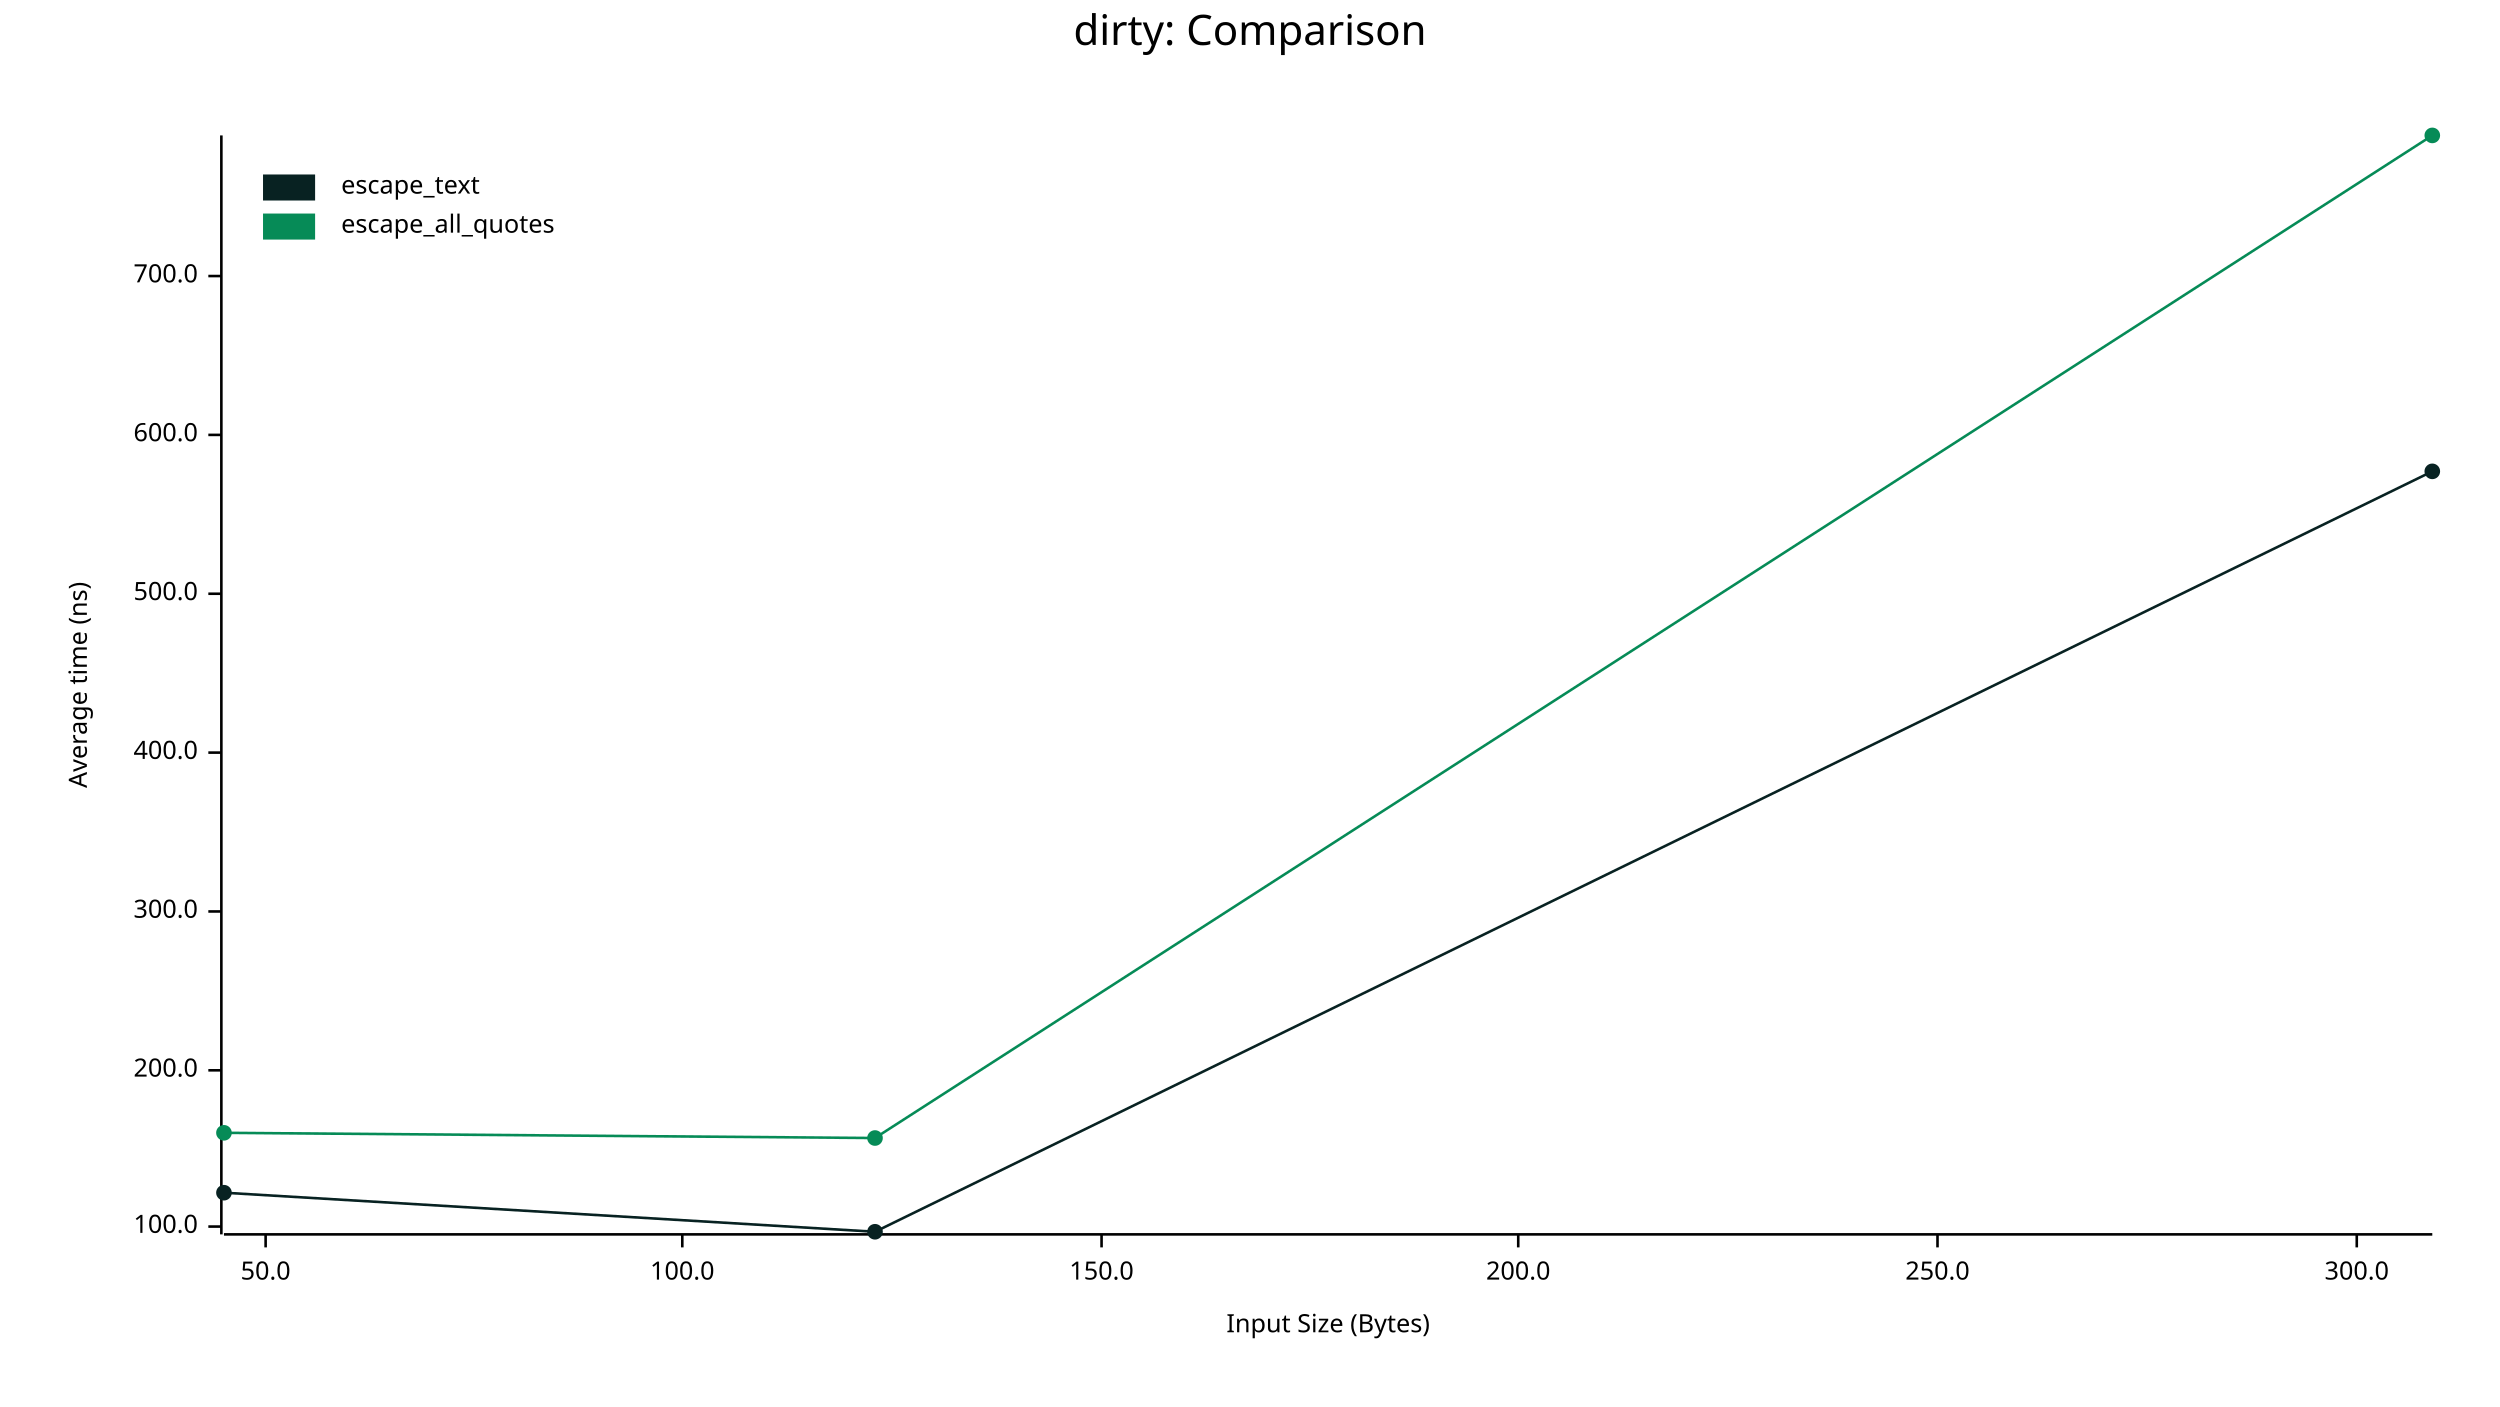
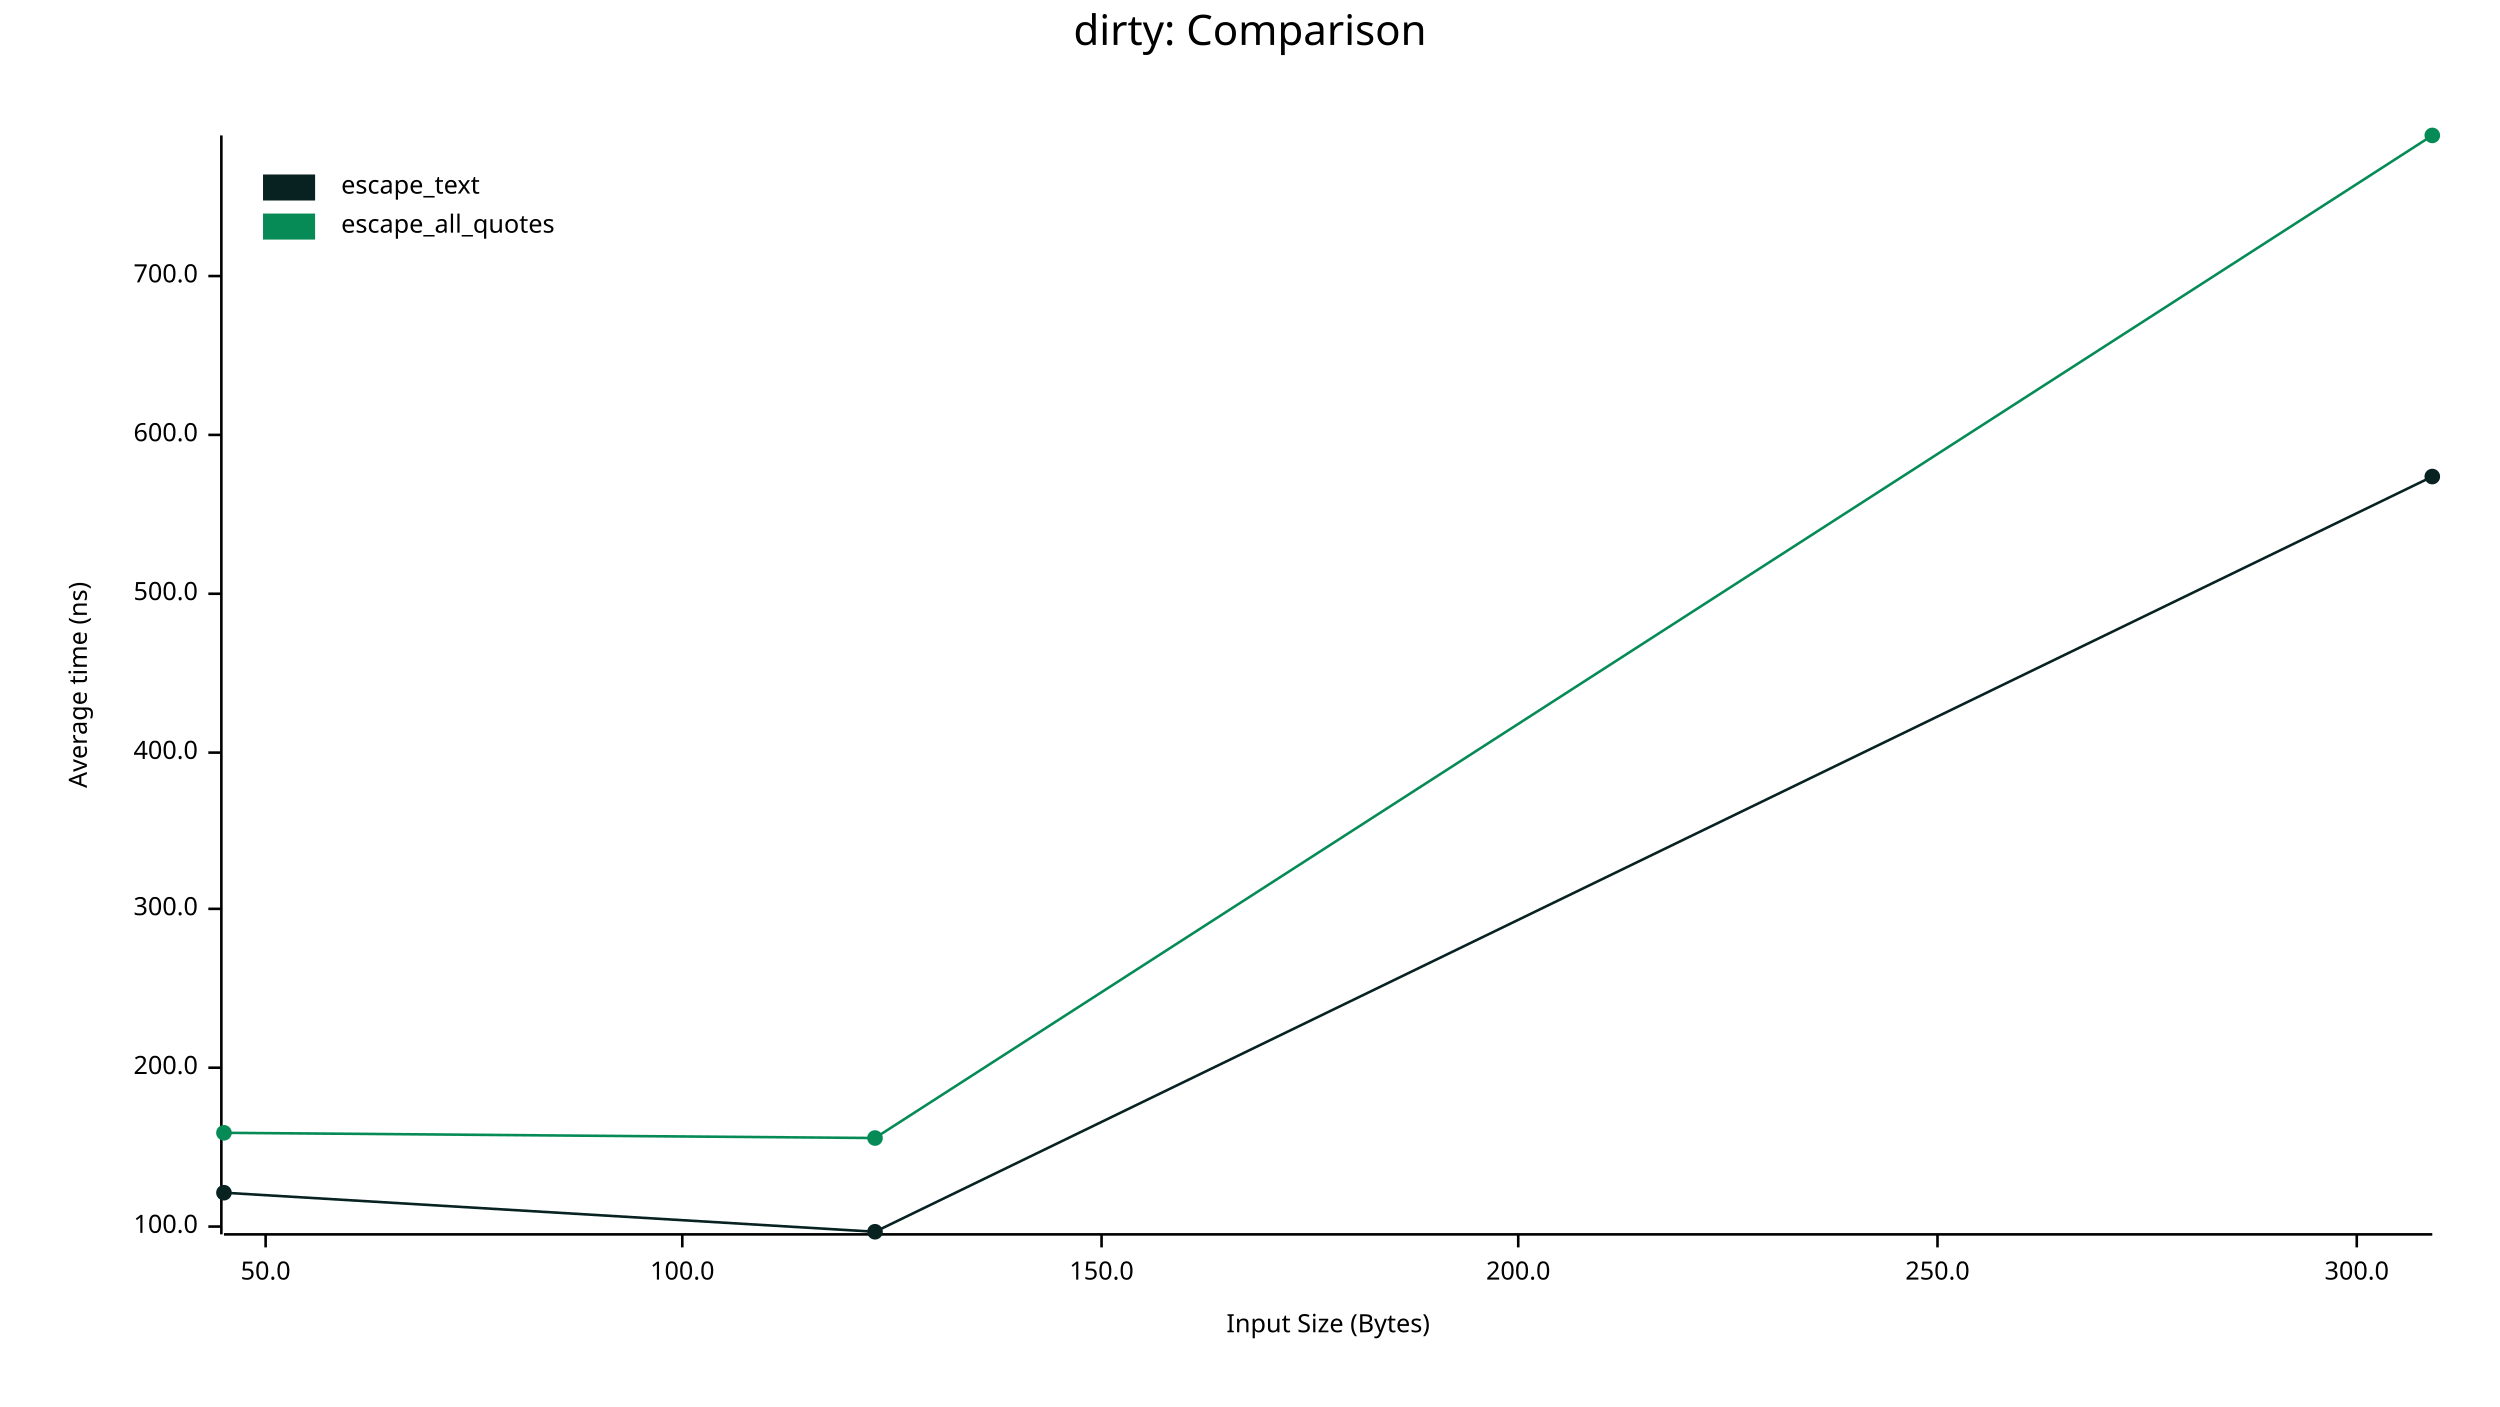
<svg xmlns="http://www.w3.org/2000/svg" width="960" height="540" viewBox="0 0 960 540">
  <text x="480" y="5" dy="0.76em" text-anchor="middle" font-family="sans-serif" font-size="16.129" opacity="1" fill="#000000">
dirty: Comparison
</text>
  <text x="26" y="263" dy="0.76em" text-anchor="middle" font-family="sans-serif" font-size="9.677" opacity="1" fill="#000000" transform="rotate(270, 26, 263)">
Average time (ns)
</text>
  <text x="510" y="514" dy="-0.5ex" text-anchor="middle" font-family="sans-serif" font-size="9.677" opacity="1" fill="#000000">
Input Size (Bytes)
</text>
  <polyline fill="none" opacity="1" stroke="#000000" stroke-width="1" points="85,52 85,474 " />
  <text x="76" y="471" dy="0.5ex" text-anchor="end" font-family="sans-serif" font-size="9.677" opacity="1" fill="#000000">
100.0
</text>
  <polyline fill="none" opacity="1" stroke="#000000" stroke-width="1" points="80,471 85,471 " />
-   <text x="76" y="411" dy="0.5ex" text-anchor="end" font-family="sans-serif" font-size="9.677" opacity="1" fill="#000000">
+   <text x="76" y="410" dy="0.5ex" text-anchor="end" font-family="sans-serif" font-size="9.677" opacity="1" fill="#000000">
200.0
</text>
-   <polyline fill="none" opacity="1" stroke="#000000" stroke-width="1" points="80,411 85,411 " />
-   <text x="76" y="350" dy="0.5ex" text-anchor="end" font-family="sans-serif" font-size="9.677" opacity="1" fill="#000000">
+   <polyline fill="none" opacity="1" stroke="#000000" stroke-width="1" points="80,410 85,410 " />
+   <text x="76" y="349" dy="0.5ex" text-anchor="end" font-family="sans-serif" font-size="9.677" opacity="1" fill="#000000">
300.0
</text>
-   <polyline fill="none" opacity="1" stroke="#000000" stroke-width="1" points="80,350 85,350 " />
+   <polyline fill="none" opacity="1" stroke="#000000" stroke-width="1" points="80,349 85,349 " />
  <text x="76" y="289" dy="0.5ex" text-anchor="end" font-family="sans-serif" font-size="9.677" opacity="1" fill="#000000">
400.0
</text>
  <polyline fill="none" opacity="1" stroke="#000000" stroke-width="1" points="80,289 85,289 " />
  <text x="76" y="228" dy="0.5ex" text-anchor="end" font-family="sans-serif" font-size="9.677" opacity="1" fill="#000000">
500.0
</text>
  <polyline fill="none" opacity="1" stroke="#000000" stroke-width="1" points="80,228 85,228 " />
  <text x="76" y="167" dy="0.5ex" text-anchor="end" font-family="sans-serif" font-size="9.677" opacity="1" fill="#000000">
600.0
</text>
  <polyline fill="none" opacity="1" stroke="#000000" stroke-width="1" points="80,167 85,167 " />
  <text x="76" y="106" dy="0.5ex" text-anchor="end" font-family="sans-serif" font-size="9.677" opacity="1" fill="#000000">
700.0
</text>
  <polyline fill="none" opacity="1" stroke="#000000" stroke-width="1" points="80,106 85,106 " />
  <polyline fill="none" opacity="1" stroke="#000000" stroke-width="1" points="86,474 934,474 " />
  <text x="102" y="484" dy="0.76em" text-anchor="middle" font-family="sans-serif" font-size="9.677" opacity="1" fill="#000000">
50.0
</text>
  <polyline fill="none" opacity="1" stroke="#000000" stroke-width="1" points="102,474 102,479 " />
  <text x="262" y="484" dy="0.76em" text-anchor="middle" font-family="sans-serif" font-size="9.677" opacity="1" fill="#000000">
100.0
</text>
  <polyline fill="none" opacity="1" stroke="#000000" stroke-width="1" points="262,474 262,479 " />
  <text x="423" y="484" dy="0.76em" text-anchor="middle" font-family="sans-serif" font-size="9.677" opacity="1" fill="#000000">
150.0
</text>
  <polyline fill="none" opacity="1" stroke="#000000" stroke-width="1" points="423,474 423,479 " />
  <text x="583" y="484" dy="0.76em" text-anchor="middle" font-family="sans-serif" font-size="9.677" opacity="1" fill="#000000">
200.0
</text>
  <polyline fill="none" opacity="1" stroke="#000000" stroke-width="1" points="583,474 583,479 " />
  <text x="744" y="484" dy="0.76em" text-anchor="middle" font-family="sans-serif" font-size="9.677" opacity="1" fill="#000000">
250.0
</text>
  <polyline fill="none" opacity="1" stroke="#000000" stroke-width="1" points="744,474 744,479 " />
  <text x="905" y="484" dy="0.76em" text-anchor="middle" font-family="sans-serif" font-size="9.677" opacity="1" fill="#000000">
300.0
</text>
  <polyline fill="none" opacity="1" stroke="#000000" stroke-width="1" points="905,474 905,479 " />
  <circle cx="86" cy="458" r="3" opacity="1" fill="#082222" stroke="none" stroke-width="1" />
  <circle cx="336" cy="473" r="3" opacity="1" fill="#082222" stroke="none" stroke-width="1" />
-   <circle cx="934" cy="181" r="3" opacity="1" fill="#082222" stroke="none" stroke-width="1" />
-   <polyline fill="none" opacity="1" stroke="#082222" stroke-width="1" points="86,458 336,473 934,181 " />
+   <circle cx="934" cy="183" r="3" opacity="1" fill="#082222" stroke="none" stroke-width="1" />
+   <polyline fill="none" opacity="1" stroke="#082222" stroke-width="1" points="86,458 336,473 934,183 " />
  <circle cx="86" cy="435" r="3" opacity="1" fill="#068B57" stroke="none" stroke-width="1" />
  <circle cx="336" cy="437" r="3" opacity="1" fill="#068B57" stroke="none" stroke-width="1" />
  <circle cx="934" cy="52" r="3" opacity="1" fill="#068B57" stroke="none" stroke-width="1" />
  <polyline fill="none" opacity="1" stroke="#068B57" stroke-width="1" points="86,435 336,437 934,52 " />
  <text x="131" y="67" dy="0.76em" text-anchor="start" font-family="sans-serif" font-size="9.677" opacity="1" fill="#000000">
escape_text
</text>
  <text x="131" y="82" dy="0.76em" text-anchor="start" font-family="sans-serif" font-size="9.677" opacity="1" fill="#000000">
escape_all_quotes
</text>
  <rect x="101" y="67" width="20" height="10" opacity="1" fill="#082222" stroke="none" />
  <rect x="101" y="82" width="20" height="10" opacity="1" fill="#068B57" stroke="none" />
</svg>
